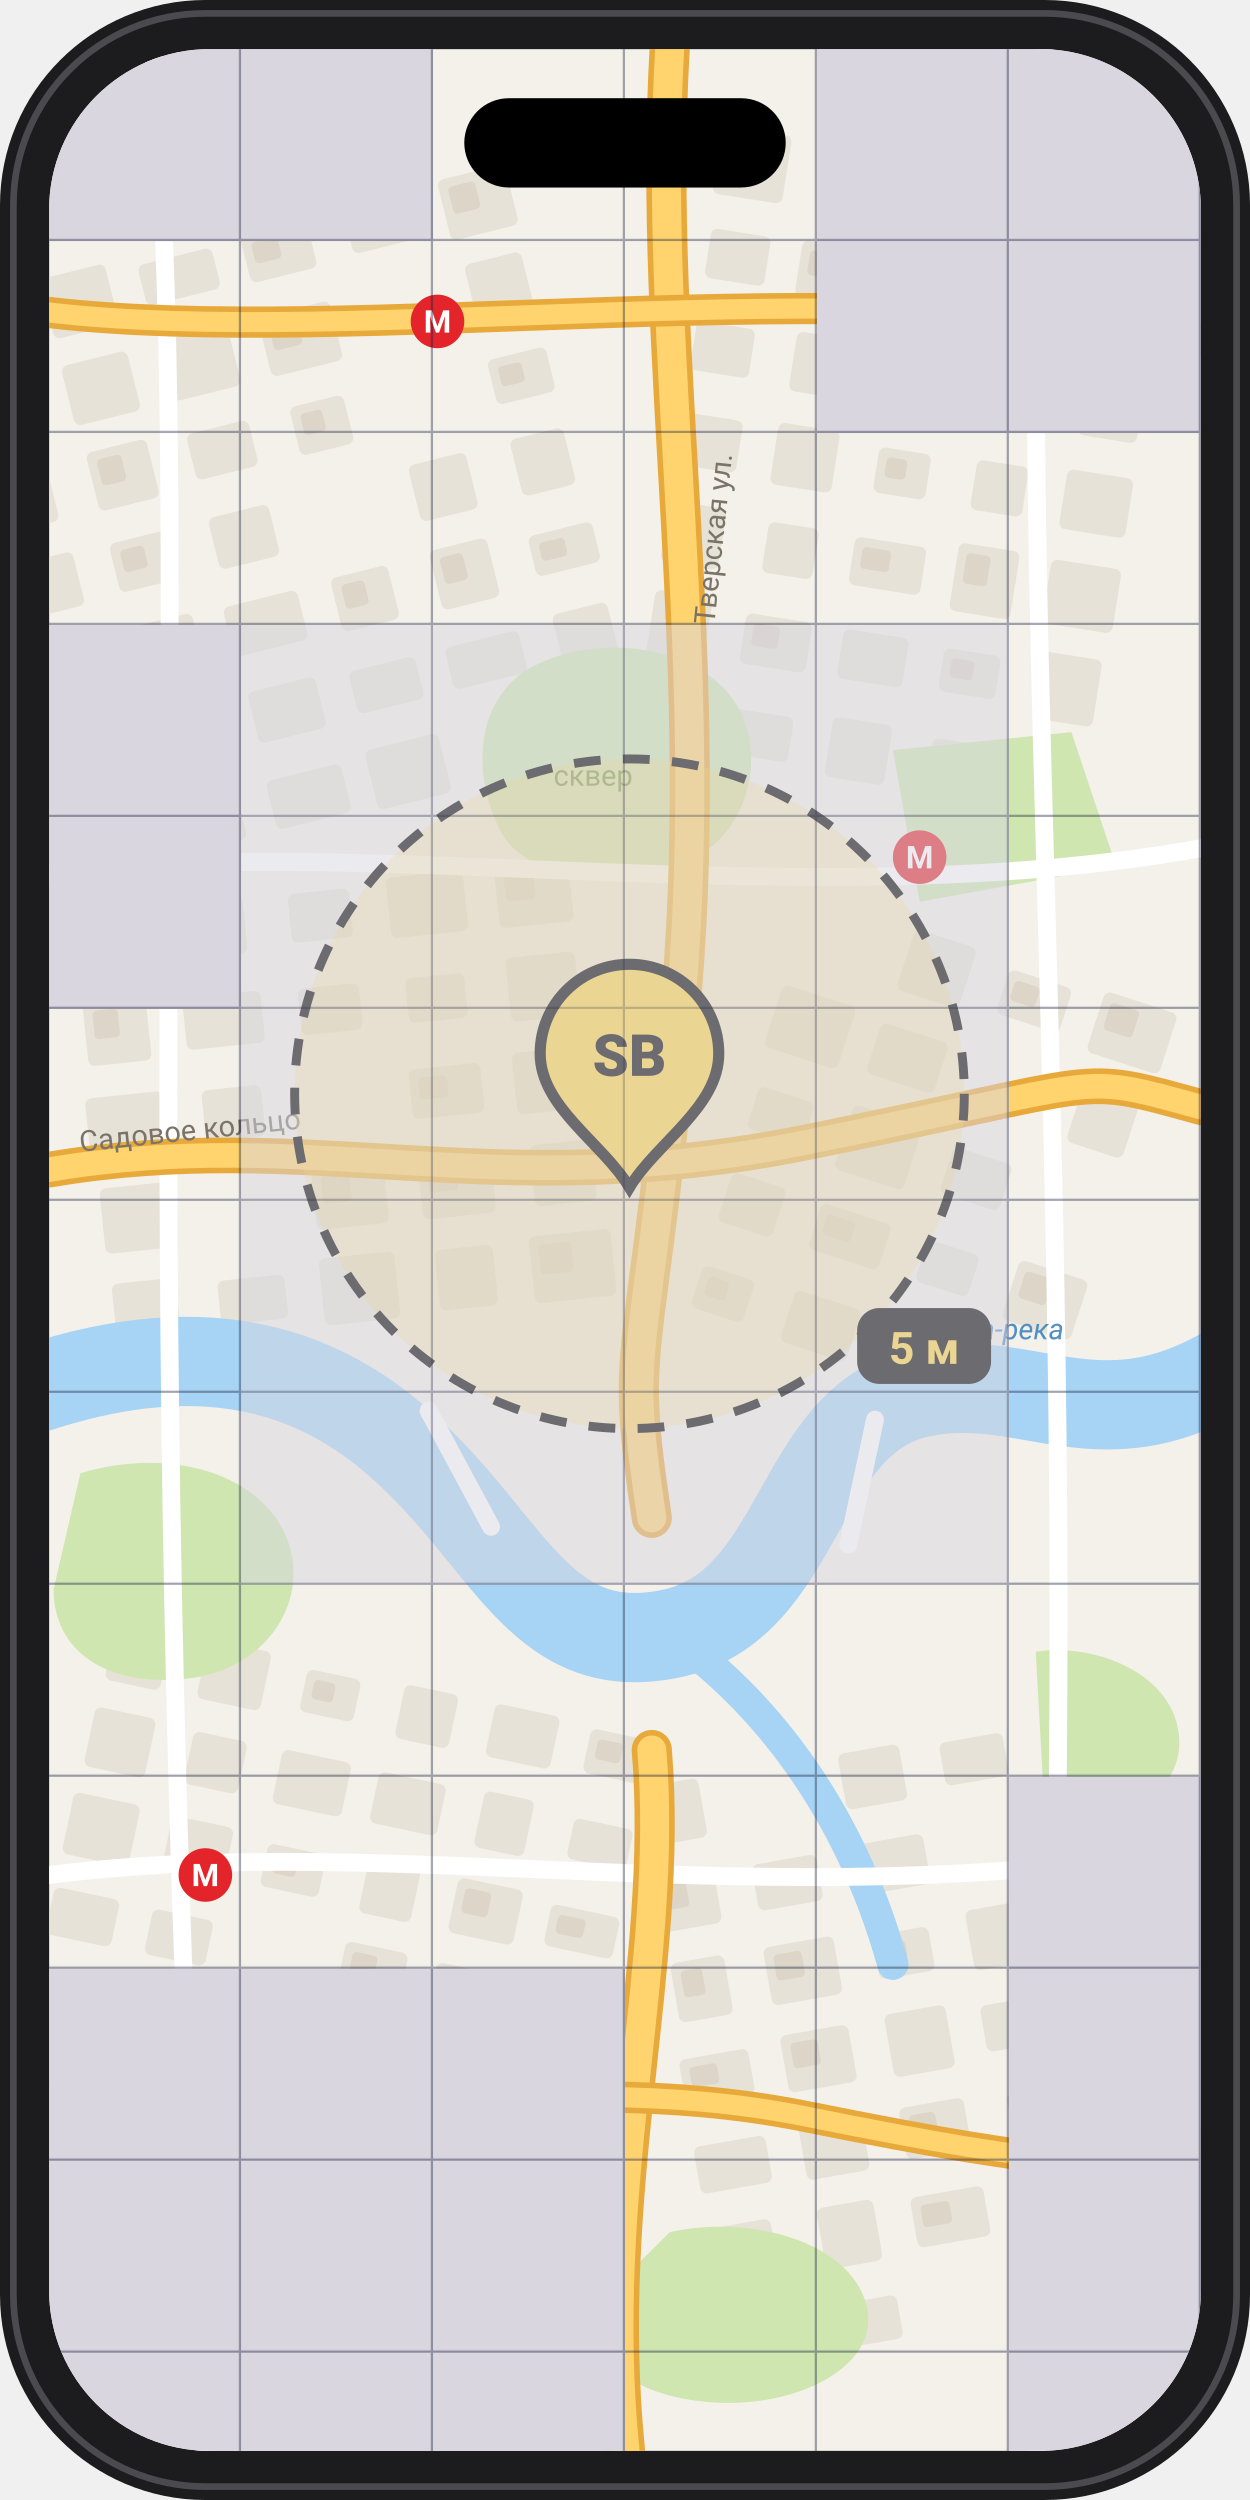
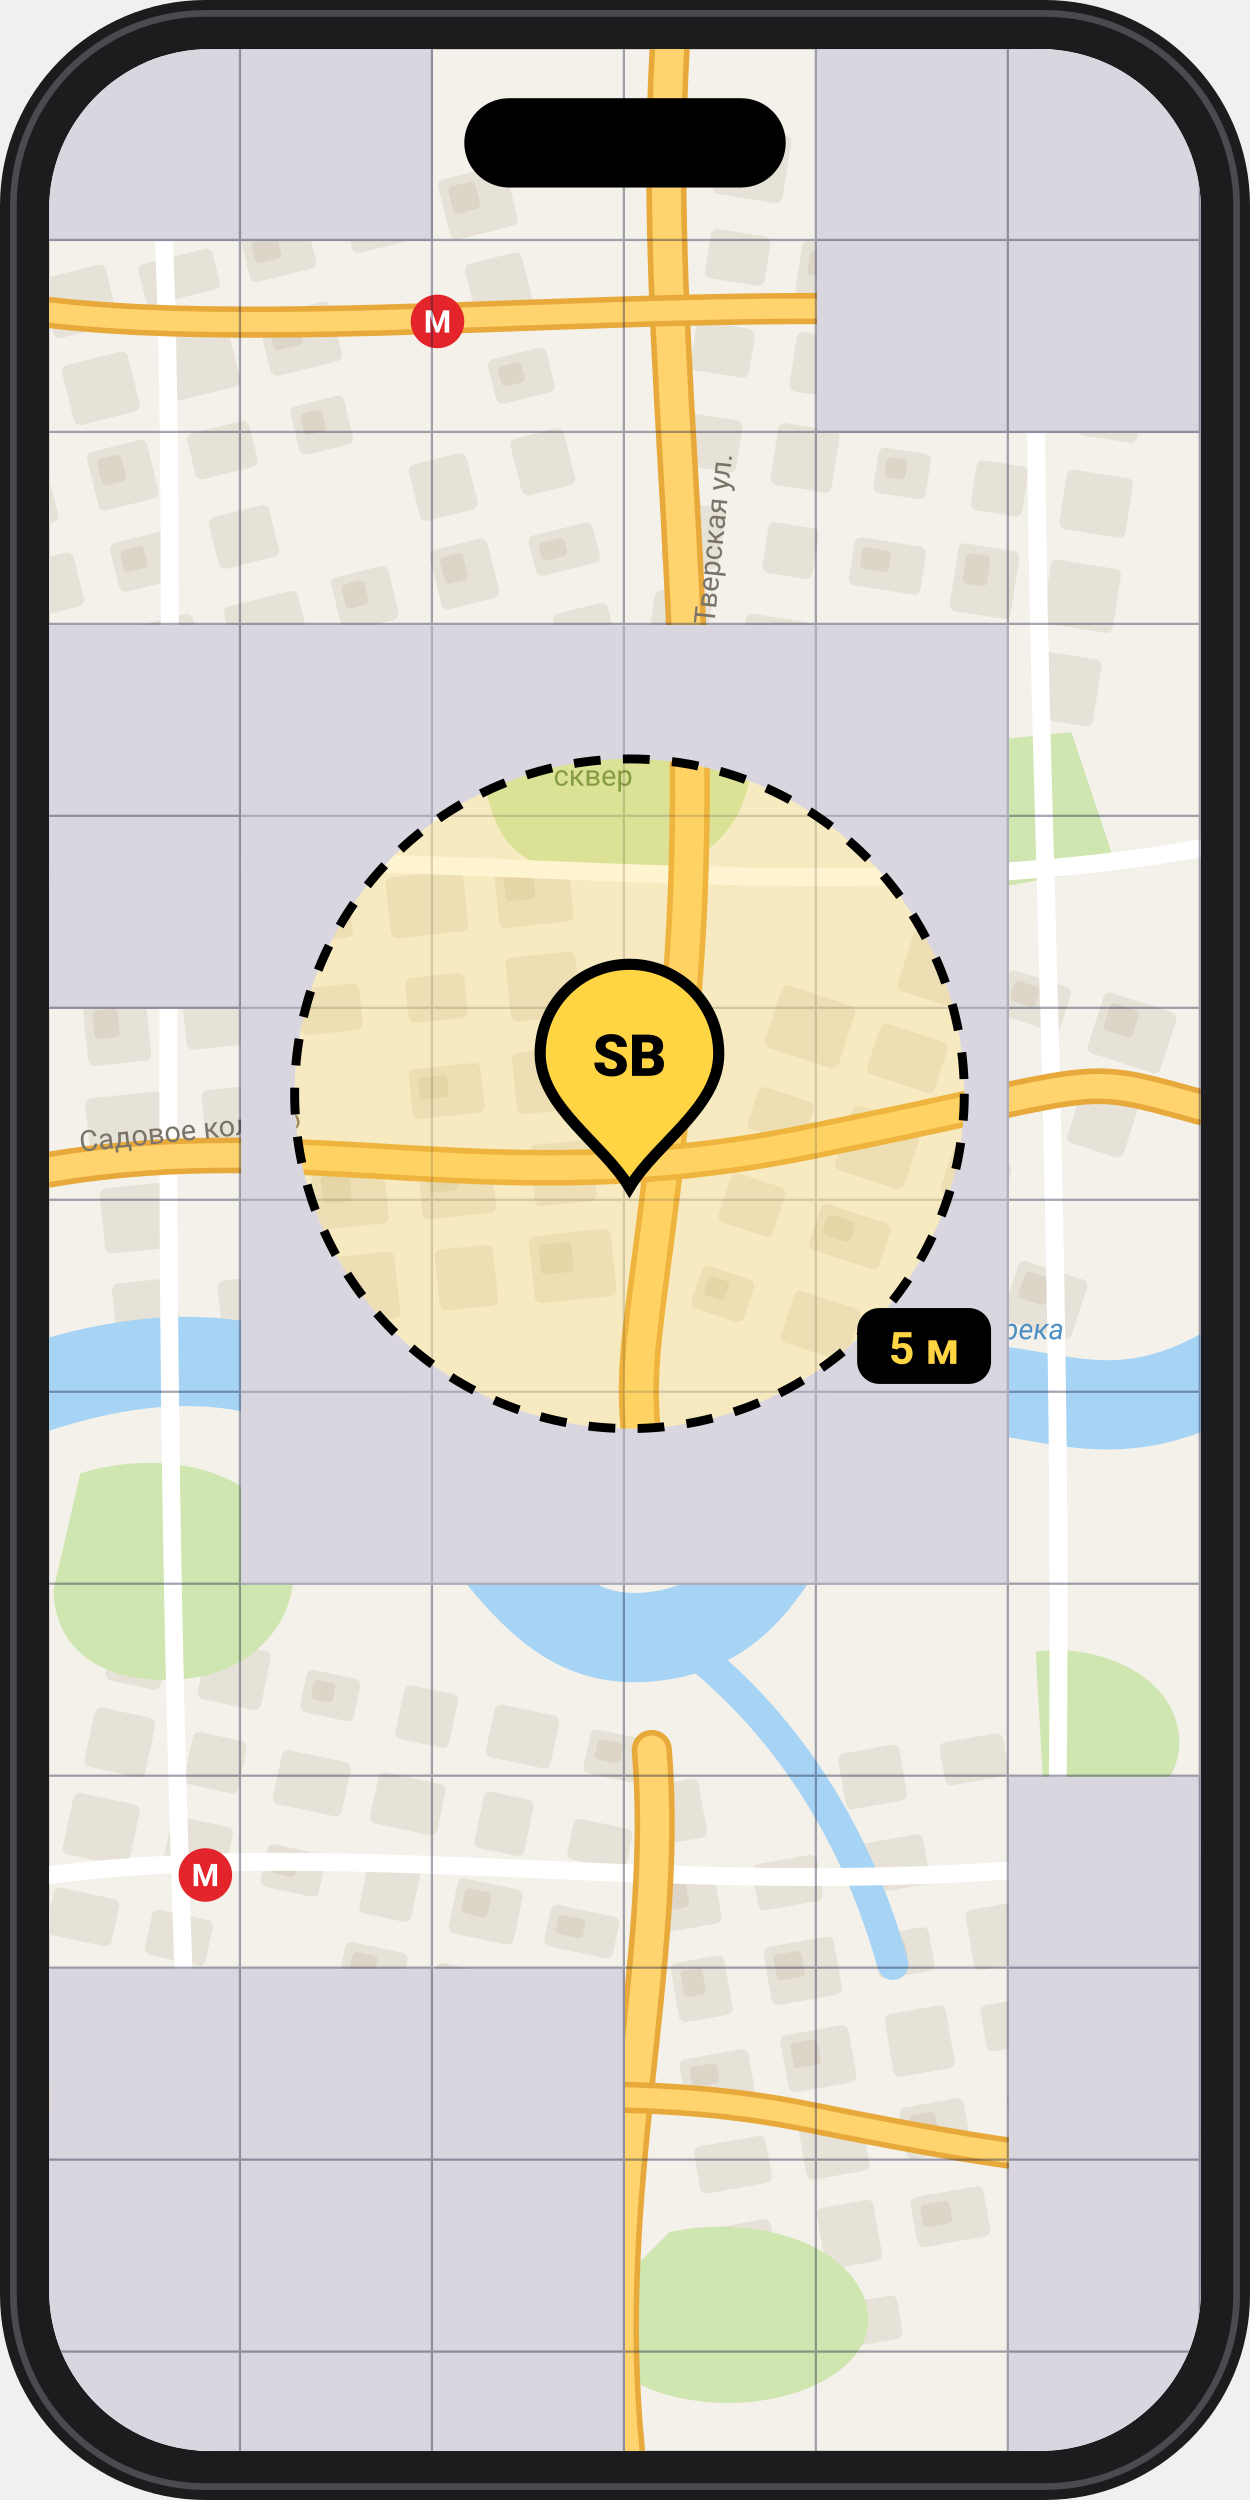
<svg xmlns="http://www.w3.org/2000/svg" viewBox="0 0 280 560" width="280" height="560">
  <defs>
    <clipPath id="scr">
      <rect x="11" y="11" width="258" height="538" rx="36" />
    </clipPath>
    <pattern id="cells" width="43" height="43" patternUnits="userSpaceOnUse" x="11" y="11">
      <path d="M43 0V43H0" fill="none" stroke="#1d2340" stroke-opacity=".22" stroke-width="1" />
    </pattern>
+     <mask id="zone" maskUnits="userSpaceOnUse" x="0" y="0" width="280" height="560">
+       <rect width="280" height="560" fill="#fff" />
+       <circle cx="141" cy="245" r="75" fill="#000" />
+     </mask>
  </defs>
  <rect x="-2" y="118" width="4" height="34" rx="2" fill="#2a2a2d" />
  <rect x="-2" y="166" width="4" height="56" rx="2" fill="#2a2a2d" />
  <rect x="278" y="150" width="4" height="78" rx="2" fill="#2a2a2d" />
  <rect x="0" y="0" width="280" height="560" rx="46" fill="#1c1c1f" />
  <rect x="3" y="3" width="274" height="554" rx="43" fill="none" stroke="#4a4a4f" stroke-width="1.5" />
  <g clip-path="url(#scr)">
    <rect x="11" y="11" width="258" height="538" fill="#f4f1eb" />
    <g fill="#e7e2d8">
      <g transform="rotate(-14 70 120)">
        <rect x="2.2" y="71.4" width="13.6" height="10.2" rx="1.5" />
        <rect x="2.1" y="90.0" width="13.8" height="13.0" rx="1.5" />
        <rect x="1.1" y="110.3" width="15.8" height="12.4" rx="1.5" />
        <rect x="2.0" y="130.1" width="14.1" height="12.8" rx="1.5" />
        <rect x="1.7" y="169.6" width="14.6" height="13.9" rx="1.5" />
        <rect x="24.6" y="49.5" width="14.9" height="13.9" rx="1.5" />
        <rect x="24.4" y="69.6" width="15.2" height="13.8" rx="1.5" />
        <rect x="25.1" y="89.8" width="13.9" height="13.5" rx="1.5" />
        <rect x="27.1" y="91.8" width="5.6" height="6.1" rx="1" fill="#dcd5c8" />
        <rect x="25.2" y="110.8" width="13.7" height="11.3" rx="1.5" />
        <rect x="27.2" y="112.8" width="5.5" height="5.1" rx="1" fill="#dcd5c8" />
        <rect x="24.4" y="130.1" width="15.1" height="12.9" rx="1.5" />
        <rect x="24.4" y="170.6" width="15.1" height="11.7" rx="1.5" />
        <rect x="46.5" y="51.8" width="17.1" height="9.4" rx="1.5" />
        <rect x="47.1" y="69.5" width="15.7" height="13.9" rx="1.5" />
        <rect x="47.9" y="91.2" width="14.3" height="10.6" rx="1.5" />
        <rect x="48.1" y="110.6" width="13.9" height="11.9" rx="1.5" />
        <rect x="46.5" y="130.8" width="17.1" height="11.5" rx="1.5" />
        <rect x="47.2" y="150.6" width="15.6" height="11.8" rx="1.5" />
        <rect x="46.4" y="170.9" width="17.3" height="11.2" rx="1.5" />
        <rect x="70.4" y="51.0" width="15.3" height="10.9" rx="1.5" />
        <rect x="72.4" y="53.0" width="6.1" height="4.9" rx="1" fill="#dcd5c8" />
        <rect x="69.8" y="69.7" width="16.5" height="13.7" rx="1.5" />
        <rect x="71.8" y="71.7" width="6.6" height="6.1" rx="1" fill="#dcd5c8" />
        <rect x="71.8" y="90.9" width="12.4" height="11.2" rx="1.5" />
        <rect x="73.8" y="92.9" width="5.0" height="5.0" rx="1" fill="#dcd5c8" />
        <rect x="71.4" y="130.3" width="13.2" height="12.4" rx="1.5" />
        <rect x="73.4" y="132.3" width="5.3" height="5.6" rx="1" fill="#dcd5c8" />
        <rect x="70.3" y="151.6" width="15.3" height="9.8" rx="1.5" />
        <rect x="69.5" y="169.6" width="17.0" height="13.7" rx="1.5" />
        <rect x="94.2" y="51.9" width="13.5" height="9.2" rx="1.5" />
        <rect x="96.2" y="53.9" width="5.4" height="4.1" rx="1" fill="#dcd5c8" />
        <rect x="94.4" y="110.0" width="13.3" height="13.0" rx="1.5" />
        <rect x="94.3" y="129.7" width="13.3" height="13.7" rx="1.5" />
        <rect x="96.3" y="131.7" width="5.3" height="6.2" rx="1" fill="#dcd5c8" />
        <rect x="92.5" y="151.6" width="17.0" height="9.7" rx="1.5" />
        <rect x="116.2" y="49.6" width="15.6" height="13.9" rx="1.5" />
        <rect x="118.2" y="51.6" width="6.2" height="6.3" rx="1" fill="#dcd5c8" />
        <rect x="117.5" y="69.4" width="13.1" height="14.1" rx="1.5" />
        <rect x="117.3" y="91.4" width="13.5" height="10.3" rx="1.5" />
        <rect x="119.3" y="93.4" width="5.4" height="4.6" rx="1" fill="#dcd5c8" />
        <rect x="117.9" y="109.9" width="12.3" height="13.1" rx="1.5" />
        <rect x="116.6" y="131.9" width="14.8" height="9.3" rx="1.5" />
        <rect x="118.6" y="133.9" width="5.9" height="4.2" rx="1" fill="#dcd5c8" />
        <rect x="117.6" y="150.2" width="12.7" height="12.7" rx="1.5" />
      </g>
      <g transform="rotate(9 205 110)">
        <rect x="149.6" y="35.8" width="15.8" height="15.4" rx="1.5" />
        <rect x="150.8" y="58.9" width="13.5" height="11.2" rx="1.5" />
        <rect x="150.8" y="79.9" width="13.3" height="11.1" rx="1.5" />
        <rect x="150.4" y="100.6" width="14.2" height="11.8" rx="1.5" />
        <rect x="151.0" y="120.6" width="13.0" height="13.9" rx="1.5" />
        <rect x="151.1" y="140.8" width="12.9" height="15.3" rx="1.5" />
        <rect x="149.6" y="162.0" width="15.8" height="14.9" rx="1.5" />
        <rect x="151.6" y="164.0" width="6.3" height="6.7" rx="1" fill="#dcd5c8" />
        <rect x="173.5" y="37.2" width="12.0" height="12.6" rx="1.5" />
        <rect x="171.4" y="58.3" width="16.2" height="12.5" rx="1.5" />
        <rect x="173.4" y="60.3" width="6.5" height="5.6" rx="1" fill="#dcd5c8" />
        <rect x="173.4" y="78.7" width="12.1" height="13.5" rx="1.5" />
        <rect x="172.5" y="99.5" width="13.9" height="14.0" rx="1.5" />
        <rect x="173.8" y="121.8" width="11.4" height="11.5" rx="1.5" />
        <rect x="172.0" y="142.8" width="15.0" height="11.4" rx="1.5" />
        <rect x="174.0" y="144.8" width="6.0" height="5.1" rx="1" fill="#dcd5c8" />
        <rect x="172.7" y="164.4" width="13.5" height="10.2" rx="1.5" />
        <rect x="193.5" y="36.1" width="16.1" height="14.9" rx="1.5" />
        <rect x="195.8" y="57.5" width="11.4" height="14.1" rx="1.5" />
        <rect x="193.5" y="80.5" width="16.0" height="10.0" rx="1.5" />
        <rect x="195.5" y="82.5" width="6.4" height="4.5" rx="1" fill="#dcd5c8" />
        <rect x="195.6" y="101.4" width="11.8" height="10.3" rx="1.5" />
        <rect x="197.6" y="103.4" width="4.7" height="4.6" rx="1" fill="#dcd5c8" />
        <rect x="193.4" y="122.1" width="16.2" height="10.9" rx="1.5" />
        <rect x="195.4" y="124.1" width="6.5" height="4.9" rx="1" fill="#dcd5c8" />
        <rect x="194.1" y="142.9" width="14.8" height="11.2" rx="1.5" />
        <rect x="194.8" y="162.7" width="13.5" height="13.6" rx="1.5" />
        <rect x="216.8" y="38.4" width="13.4" height="10.1" rx="1.5" />
        <rect x="218.8" y="40.4" width="5.4" height="4.6" rx="1" fill="#dcd5c8" />
        <rect x="215.3" y="59.2" width="16.4" height="10.7" rx="1.5" />
        <rect x="217.6" y="80.0" width="11.9" height="11.0" rx="1.5" />
        <rect x="217.7" y="100.8" width="11.7" height="11.3" rx="1.5" />
        <rect x="216.6" y="119.8" width="13.8" height="15.4" rx="1.5" />
        <rect x="218.6" y="121.8" width="5.5" height="6.9" rx="1" fill="#dcd5c8" />
        <rect x="217.0" y="143.6" width="12.9" height="9.8" rx="1.5" />
        <rect x="219.0" y="145.6" width="5.2" height="4.4" rx="1" fill="#dcd5c8" />
        <rect x="217.6" y="163.9" width="11.7" height="11.1" rx="1.5" />
        <rect x="237.9" y="37.4" width="15.3" height="12.2" rx="1.5" />
        <rect x="237.8" y="57.7" width="15.5" height="13.5" rx="1.5" />
        <rect x="238.8" y="79.2" width="13.4" height="12.6" rx="1.5" />
        <rect x="238.0" y="99.7" width="15.0" height="13.5" rx="1.5" />
        <rect x="237.6" y="120.2" width="15.9" height="14.5" rx="1.5" />
        <rect x="238.6" y="140.9" width="13.8" height="15.2" rx="1.5" />
        <rect x="239.7" y="163.6" width="11.7" height="11.7" rx="1.5" />
      </g>
      <g transform="rotate(-6 80 250)">
        <rect x="19.9" y="196.9" width="17.1" height="15.1" rx="1.5" />
        <rect x="21.4" y="218.4" width="14.2" height="14.3" rx="1.5" />
        <rect x="23.4" y="220.4" width="5.7" height="6.4" rx="1" fill="#dcd5c8" />
        <rect x="19.7" y="239.8" width="17.5" height="13.4" rx="1.5" />
        <rect x="20.8" y="260.2" width="15.4" height="14.7" rx="1.5" />
        <rect x="21.3" y="281.7" width="14.4" height="13.6" rx="1.5" />
        <rect x="45.6" y="198.0" width="13.9" height="13.1" rx="1.5" />
        <rect x="47.6" y="200.0" width="5.5" height="5.9" rx="1" fill="#dcd5c8" />
        <rect x="43.7" y="219.7" width="17.6" height="11.7" rx="1.5" />
        <rect x="45.8" y="240.7" width="13.4" height="11.5" rx="1.5" />
        <rect x="44.9" y="283.5" width="15.1" height="9.9" rx="1.5" />
        <rect x="69.6" y="199.0" width="13.8" height="11.0" rx="1.5" />
        <rect x="69.6" y="220.3" width="13.8" height="10.5" rx="1.5" />
        <rect x="68.4" y="260.5" width="16.3" height="14.0" rx="1.5" />
        <rect x="70.4" y="262.5" width="6.5" height="6.3" rx="1" fill="#dcd5c8" />
        <rect x="68.0" y="280.9" width="17.0" height="15.1" rx="1.5" />
        <rect x="91.8" y="197.6" width="17.4" height="13.7" rx="1.5" />
        <rect x="93.8" y="220.5" width="13.3" height="10.1" rx="1.5" />
        <rect x="92.4" y="240.9" width="16.2" height="11.2" rx="1.5" />
        <rect x="94.4" y="242.9" width="6.5" height="5.0" rx="1" fill="#dcd5c8" />
        <rect x="92.3" y="260.3" width="16.5" height="14.4" rx="1.5" />
        <rect x="94.3" y="262.3" width="6.6" height="6.5" rx="1" fill="#dcd5c8" />
        <rect x="94.0" y="281.7" width="13.1" height="13.7" rx="1.5" />
        <rect x="116.2" y="197.3" width="16.7" height="14.3" rx="1.5" />
        <rect x="118.2" y="199.3" width="6.7" height="6.4" rx="1" fill="#dcd5c8" />
        <rect x="116.6" y="218.3" width="15.7" height="14.4" rx="1.5" />
        <rect x="115.8" y="239.6" width="17.5" height="13.9" rx="1.5" />
        <rect x="117.6" y="260.6" width="13.9" height="13.8" rx="1.5" />
        <rect x="119.6" y="262.6" width="5.6" height="6.2" rx="1" fill="#dcd5c8" />
        <rect x="115.3" y="280.9" width="18.4" height="15.1" rx="1.5" />
        <rect x="117.3" y="282.9" width="7.4" height="6.8" rx="1" fill="#dcd5c8" />
      </g>
      <g transform="rotate(18 210 265)">
        <rect x="163.4" y="233.2" width="17.3" height="14.7" rx="1.5" />
        <rect x="165.4" y="256.5" width="13.1" height="10.0" rx="1.5" />
        <rect x="165.6" y="276.7" width="12.8" height="11.6" rx="1.5" />
        <rect x="165.8" y="298.5" width="12.3" height="10.0" rx="1.5" />
        <rect x="167.8" y="300.5" width="4.9" height="4.5" rx="1" fill="#dcd5c8" />
        <rect x="187.7" y="212.3" width="14.6" height="14.3" rx="1.5" />
        <rect x="187.0" y="234.5" width="15.9" height="12.0" rx="1.5" />
        <rect x="186.8" y="253.9" width="16.3" height="15.2" rx="1.5" />
        <rect x="186.8" y="277.1" width="16.5" height="10.8" rx="1.5" />
        <rect x="188.8" y="279.1" width="6.6" height="4.8" rx="1" fill="#dcd5c8" />
        <rect x="187.2" y="297.4" width="15.6" height="12.2" rx="1.5" />
        <rect x="210.6" y="214.3" width="14.8" height="10.5" rx="1.5" />
        <rect x="212.6" y="216.3" width="5.9" height="4.7" rx="1" fill="#dcd5c8" />
        <rect x="211.0" y="256.0" width="13.9" height="10.9" rx="1.5" />
        <rect x="211.9" y="277.6" width="12.3" height="9.8" rx="1.5" />
        <rect x="211.9" y="296.4" width="12.2" height="14.1" rx="1.5" />
        <rect x="213.9" y="298.4" width="4.9" height="6.3" rx="1" fill="#dcd5c8" />
        <rect x="232.5" y="212.4" width="17.1" height="14.3" rx="1.5" />
        <rect x="234.5" y="214.4" width="6.8" height="6.4" rx="1" fill="#dcd5c8" />
        <rect x="234.4" y="233.8" width="13.2" height="13.4" rx="1.5" />
        <rect x="232.9" y="275.5" width="16.2" height="14.0" rx="1.5" />
        <rect x="234.9" y="277.5" width="6.5" height="6.3" rx="1" fill="#dcd5c8" />
        <rect x="232.7" y="297.7" width="16.6" height="11.6" rx="1.5" />
      </g>
      <g transform="rotate(12 75 445)">
        <rect x="10.2" y="374.7" width="12.6" height="13.7" rx="1.5" />
        <rect x="9.6" y="394.7" width="13.9" height="13.6" rx="1.5" />
        <rect x="8.9" y="414.4" width="15.2" height="14.1" rx="1.5" />
        <rect x="9.0" y="436.1" width="15.0" height="10.8" rx="1.5" />
        <rect x="8.7" y="455.2" width="15.7" height="12.5" rx="1.5" />
        <rect x="8.8" y="474.8" width="15.4" height="13.4" rx="1.5" />
        <rect x="10.8" y="476.8" width="6.2" height="6.0" rx="1" fill="#dcd5c8" />
        <rect x="10.4" y="496.9" width="12.3" height="9.2" rx="1.5" />
        <rect x="31.2" y="374.7" width="14.5" height="13.5" rx="1.5" />
        <rect x="32.3" y="395.5" width="12.3" height="12.0" rx="1.5" />
        <rect x="31.5" y="415.0" width="14.1" height="13.0" rx="1.5" />
        <rect x="31.6" y="436.3" width="13.9" height="10.4" rx="1.5" />
        <rect x="32.1" y="456.3" width="12.8" height="10.4" rx="1.5" />
        <rect x="30.4" y="475.5" width="16.2" height="12.1" rx="1.5" />
        <rect x="32.4" y="477.5" width="6.5" height="5.4" rx="1" fill="#dcd5c8" />
        <rect x="31.4" y="495.3" width="14.3" height="12.4" rx="1.5" />
        <rect x="54.3" y="376.6" width="12.3" height="9.7" rx="1.5" />
        <rect x="56.3" y="378.6" width="4.9" height="4.4" rx="1" fill="#dcd5c8" />
        <rect x="52.6" y="395.3" width="15.8" height="12.4" rx="1.5" />
        <rect x="53.8" y="416.6" width="13.3" height="9.8" rx="1.5" />
        <rect x="55.8" y="418.6" width="5.3" height="4.4" rx="1" fill="#dcd5c8" />
        <rect x="53.9" y="456.7" width="13.2" height="9.6" rx="1.5" />
        <rect x="53.7" y="476.7" width="13.7" height="9.6" rx="1.5" />
        <rect x="54.1" y="496.6" width="12.8" height="9.7" rx="1.5" />
        <rect x="56.1" y="498.6" width="5.1" height="4.4" rx="1" fill="#dcd5c8" />
        <rect x="76.4" y="375.4" width="12.3" height="12.3" rx="1.5" />
        <rect x="74.8" y="395.7" width="15.4" height="11.7" rx="1.5" />
        <rect x="76.6" y="415.3" width="11.9" height="12.3" rx="1.5" />
        <rect x="75.4" y="434.4" width="14.3" height="14.1" rx="1.5" />
        <rect x="77.4" y="436.4" width="5.7" height="6.4" rx="1" fill="#dcd5c8" />
        <rect x="76.8" y="456.7" width="11.4" height="9.6" rx="1.5" />
        <rect x="78.8" y="458.7" width="4.6" height="4.3" rx="1" fill="#dcd5c8" />
        <rect x="74.5" y="475.1" width="16.0" height="12.9" rx="1.5" />
        <rect x="75.5" y="494.9" width="14.1" height="13.1" rx="1.5" />
        <rect x="77.5" y="496.9" width="5.6" height="5.9" rx="1" fill="#dcd5c8" />
        <rect x="97.1" y="375.4" width="14.8" height="12.1" rx="1.5" />
        <rect x="98.8" y="395.0" width="11.4" height="12.9" rx="1.5" />
        <rect x="97.1" y="415.2" width="14.9" height="12.6" rx="1.5" />
        <rect x="99.1" y="417.2" width="6.0" height="5.7" rx="1" fill="#dcd5c8" />
        <rect x="96.3" y="434.8" width="16.4" height="13.5" rx="1.5" />
        <rect x="98.3" y="455.3" width="12.4" height="12.4" rx="1.5" />
        <rect x="98.8" y="474.7" width="11.4" height="13.6" rx="1.5" />
        <rect x="98.1" y="495.0" width="12.9" height="13.0" rx="1.5" />
        <rect x="119.2" y="376.4" width="14.5" height="10.1" rx="1.5" />
        <rect x="121.2" y="378.4" width="5.8" height="4.6" rx="1" fill="#dcd5c8" />
        <rect x="119.7" y="396.8" width="13.5" height="9.3" rx="1.5" />
        <rect x="118.7" y="416.7" width="15.7" height="9.5" rx="1.5" />
        <rect x="120.7" y="418.7" width="6.3" height="4.3" rx="1" fill="#dcd5c8" />
        <rect x="119.8" y="436.1" width="13.5" height="10.8" rx="1.5" />
        <rect x="121.8" y="438.1" width="5.4" height="4.8" rx="1" fill="#dcd5c8" />
        <rect x="119.7" y="475.3" width="13.5" height="12.4" rx="1.5" />
        <rect x="119.7" y="495.3" width="13.5" height="12.3" rx="1.5" />
      </g>
      <g transform="rotate(-10 210 460)">
        <rect x="153.2" y="389.8" width="14.6" height="13.4" rx="1.5" />
        <rect x="153.4" y="410.3" width="14.3" height="12.4" rx="1.5" />
        <rect x="155.4" y="412.3" width="5.7" height="5.6" rx="1" fill="#dcd5c8" />
        <rect x="154.4" y="429.8" width="12.2" height="13.5" rx="1.5" />
        <rect x="156.4" y="431.8" width="4.9" height="6.1" rx="1" fill="#dcd5c8" />
        <rect x="152.6" y="451.4" width="15.7" height="10.3" rx="1.5" />
        <rect x="154.6" y="453.4" width="6.3" height="4.6" rx="1" fill="#dcd5c8" />
        <rect x="152.4" y="471.2" width="16.3" height="10.7" rx="1.5" />
        <rect x="154.5" y="489.8" width="12.1" height="13.4" rx="1.5" />
        <rect x="151.8" y="511.8" width="17.3" height="9.5" rx="1.5" />
        <rect x="153.8" y="513.8" width="6.9" height="4.3" rx="1" fill="#dcd5c8" />
        <rect x="176.2" y="411.2" width="14.7" height="10.5" rx="1.5" />
        <rect x="175.5" y="429.9" width="16.0" height="13.2" rx="1.5" />
        <rect x="177.5" y="431.9" width="6.4" height="5.9" rx="1" fill="#dcd5c8" />
        <rect x="175.8" y="450.0" width="15.5" height="13.0" rx="1.5" />
        <rect x="177.8" y="452.0" width="6.2" height="5.8" rx="1" fill="#dcd5c8" />
        <rect x="176.4" y="469.9" width="14.3" height="13.1" rx="1.5" />
        <rect x="177.1" y="489.5" width="12.9" height="13.9" rx="1.5" />
        <rect x="175.5" y="511.5" width="16.0" height="9.9" rx="1.5" />
        <rect x="199.5" y="390.1" width="13.9" height="12.7" rx="1.5" />
        <rect x="197.7" y="410.8" width="17.5" height="11.4" rx="1.5" />
        <rect x="200.2" y="431.5" width="12.6" height="10.0" rx="1.5" />
        <rect x="202.2" y="433.5" width="5.0" height="4.5" rx="1" fill="#dcd5c8" />
        <rect x="199.6" y="449.4" width="13.9" height="14.3" rx="1.5" />
        <rect x="199.2" y="470.6" width="14.7" height="11.7" rx="1.5" />
        <rect x="201.2" y="472.6" width="5.9" height="5.3" rx="1" fill="#dcd5c8" />
        <rect x="198.2" y="490.8" width="16.6" height="11.4" rx="1.5" />
        <rect x="200.2" y="492.8" width="6.6" height="5.1" rx="1" fill="#dcd5c8" />
        <rect x="222.3" y="391.6" width="14.4" height="9.8" rx="1.5" />
        <rect x="221.5" y="429.6" width="16.0" height="13.7" rx="1.5" />
        <rect x="221.1" y="451.2" width="16.7" height="10.5" rx="1.5" />
        <rect x="223.5" y="471.6" width="12.0" height="9.7" rx="1.5" />
        <rect x="225.5" y="473.6" width="4.8" height="4.4" rx="1" fill="#dcd5c8" />
        <rect x="223.2" y="511.4" width="12.7" height="10.3" rx="1.5" />
        <rect x="245.8" y="391.3" width="13.4" height="10.4" rx="1.5" />
        <rect x="244.6" y="409.7" width="15.8" height="13.6" rx="1.5" />
        <rect x="246.6" y="411.7" width="6.3" height="6.1" rx="1" fill="#dcd5c8" />
        <rect x="245.0" y="430.9" width="15.1" height="11.2" rx="1.5" />
        <rect x="245.0" y="449.7" width="15.1" height="13.7" rx="1.5" />
        <rect x="245.5" y="469.4" width="14.0" height="14.2" rx="1.5" />
        <rect x="245.8" y="489.5" width="13.3" height="14.1" rx="1.5" />
        <rect x="244.9" y="510.3" width="15.2" height="12.5" rx="1.5" />
      </g>
    </g>
    <g fill="#cfe6b0">
      <path d="M118 150c14-8 34-6 44 4s8 30-6 38-38 6-44-6-6-28 6-36z" />
      <path d="M18 330c20-6 40 0 46 14s-4 30-22 32-30-6-30-20z" />
      <path d="M200 168l40-4 10 30-44 8z" />
      <path d="M150 500c18-4 40 2 44 16s-16 24-36 22-26-12-24-22z" />
      <path d="M232 370c12-2 30 4 32 18s-14 22-30 18z" />
    </g>
    <path d="M-10 318C30 300 62 300 88 322S120 372 150 366 178 318 206 312 250 330 290 296" fill="none" stroke="#a7d4f4" stroke-width="20" stroke-linecap="round" stroke-linejoin="round" />
    <path d="M150 366C170 380 190 404 200 440" fill="none" stroke="#a7d4f4" stroke-width="7" stroke-linecap="round" />
    <g fill="none" stroke="#fff" stroke-linecap="round" stroke-linejoin="round" stroke-width="4">
      <path d="M11 196C80 186 180 206 269 190" />
      <path d="M11 420C90 410 170 430 269 414" />
      <path d="M34 11C44 120 30 260 46 549" />
      <path d="M234 11C226 140 246 300 232 549" />
      <path d="M96 316l14 26M196 318l-6 28" />
    </g>
    <g fill="none" stroke-linecap="round" stroke-linejoin="round">
      <path d="M150 11C146 80 160 150 152 230S140 300 146 340" stroke="#e8a93b" stroke-width="9" />
      <path d="M150 11C146 80 160 150 152 230S140 300 146 340" stroke="#ffd36e" stroke-width="6.5" />
      <path d="M146 392C150 440 134 490 140 549" stroke="#e8a93b" stroke-width="9" />
      <path d="M146 392C150 440 134 490 140 549" stroke="#ffd36e" stroke-width="6.5" />
      <path d="M11 262C70 252 110 270 180 256S240 240 269 248" stroke="#e8a93b" stroke-width="8" />
      <path d="M11 262C70 252 110 270 180 256S240 240 269 248" stroke="#ffd36e" stroke-width="5.5" />
      <path d="M11 470C60 480 120 462 180 474S250 486 269 480" stroke="#e8a93b" stroke-width="7" />
      <path d="M11 470C60 480 120 462 180 474S250 486 269 480" stroke="#ffd36e" stroke-width="4.5" />
      <path d="M11 70C80 78 190 60 269 76" stroke="#e8a93b" stroke-width="7" />
      <path d="M11 70C80 78 190 60 269 76" stroke="#ffd36e" stroke-width="4.5" />
    </g>
    <g font-family="Roboto,Arial,sans-serif" font-size="6.5" fill="#7a7468">
      <text x="160" y="140" transform="rotate(-84 160 140)">Тверская ул.</text>
      <text x="18" y="258" transform="rotate(-6 18 258)">Садовое кольцо</text>
      <text x="200" y="300" fill="#4f8fc4" font-style="italic">Москва-река</text>
      <text x="124" y="176" fill="#5f8a3f">сквер</text>
    </g>
    <g font-family="Roboto,Arial,sans-serif" font-weight="700" font-size="7" text-anchor="middle" fill="#fff">
      <g transform="translate(98 72)">
        <circle r="6" fill="#e3242b" />
        <text y="2.5">M</text>
      </g>
      <g transform="translate(206 192)">
        <circle r="6" fill="#e3242b" />
        <text y="2.5">M</text>
      </g>
      <g transform="translate(46 420)">
        <circle r="6" fill="#e3242b" />
        <text y="2.5">M</text>
      </g>
      <g transform="translate(232 470)">
        <circle r="6" fill="#e3242b" />
        <text y="2.5">M</text>
      </g>
    </g>
    <g fill="#d9d6e0">
      <rect x="11" y="11" width="86" height="43" />
      <rect x="183" y="11" width="86" height="86" />
      <rect x="11" y="441" width="129" height="108" />
      <rect x="226" y="398" width="43" height="151" />
      <rect x="11" y="140" width="43" height="86" />
    </g>
    <rect x="11" y="11" width="258" height="538" fill="url(#cells)" />
+     <g mask="url(#zone)">
+       <g fill="#d9d6e0">
+         <rect x="54" y="140" width="43" height="43" />
+         <rect x="54" y="183" width="43" height="43" />
+         <rect x="54" y="226" width="43" height="43" />
+         <rect x="54" y="269" width="43" height="43" />
+         <rect x="54" y="312" width="43" height="43" />
+         <rect x="97" y="140" width="43" height="43" />
+         <rect x="97" y="269" width="43" height="43" />
+         <rect x="97" y="312" width="43" height="43" />
+         <rect x="140" y="140" width="43" height="43" />
+         <rect x="140" y="269" width="43" height="43" />
+         <rect x="140" y="312" width="43" height="43" />
+         <rect x="183" y="140" width="43" height="43" />
+         <rect x="183" y="183" width="43" height="43" />
+         <rect x="183" y="226" width="43" height="43" />
+         <rect x="183" y="269" width="43" height="43" />
+         <rect x="183" y="312" width="43" height="43" />
+       </g>
+       <rect x="11" y="11" width="258" height="538" fill="url(#cells)" />
+     </g>
    <circle cx="141" cy="245" r="75" fill="#ffd544" fill-opacity=".25" stroke="#000" stroke-width="2" stroke-dasharray="6 5" />
    <g transform="translate(196 304)">
      <rect x="-4" y="-11" width="30" height="17" rx="5" fill="#000" />
      <text x="11" y="1.5" text-anchor="middle" font-family="Roboto,Arial,sans-serif" font-weight="700" font-size="10" fill="#ffd544">5 м</text>
    </g>
    <g transform="translate(141 236)">
      <path d="M0 30C-6 20-20 12-20 0a20 20 0 0 1 40 0c0 12-14 20-20 30z" fill="#ffd544" stroke="#000" stroke-width="2.5" />
      <text y="5" text-anchor="middle" font-family="Roboto,Arial,sans-serif" font-weight="900" font-size="13" fill="#000">SB</text>
    </g>
-     <g fill="#d9d6e0" fill-opacity=".5">
-       <rect x="54" y="140" width="43" height="43" />
-       <rect x="54" y="183" width="43" height="43" />
-       <rect x="54" y="226" width="43" height="43" />
-       <rect x="54" y="269" width="43" height="43" />
-       <rect x="54" y="312" width="43" height="43" />
-       <rect x="97" y="140" width="43" height="43" />
-       <rect x="97" y="183" width="43" height="43" />
-       <rect x="97" y="226" width="43" height="43" />
-       <rect x="97" y="269" width="43" height="43" />
-       <rect x="97" y="312" width="43" height="43" />
-       <rect x="140" y="140" width="43" height="43" />
-       <rect x="140" y="183" width="43" height="43" />
-       <rect x="140" y="226" width="43" height="43" />
-       <rect x="140" y="269" width="43" height="43" />
-       <rect x="140" y="312" width="43" height="43" />
-       <rect x="183" y="140" width="43" height="43" />
-       <rect x="183" y="183" width="43" height="43" />
-       <rect x="183" y="226" width="43" height="43" />
-       <rect x="183" y="269" width="43" height="43" />
-       <rect x="183" y="312" width="43" height="43" />
-     </g>
-     <rect x="11" y="11" width="258" height="538" fill="url(#cells)" />
  </g>
  <rect x="104" y="22" width="72" height="20" rx="10" fill="#000" />
</svg>
